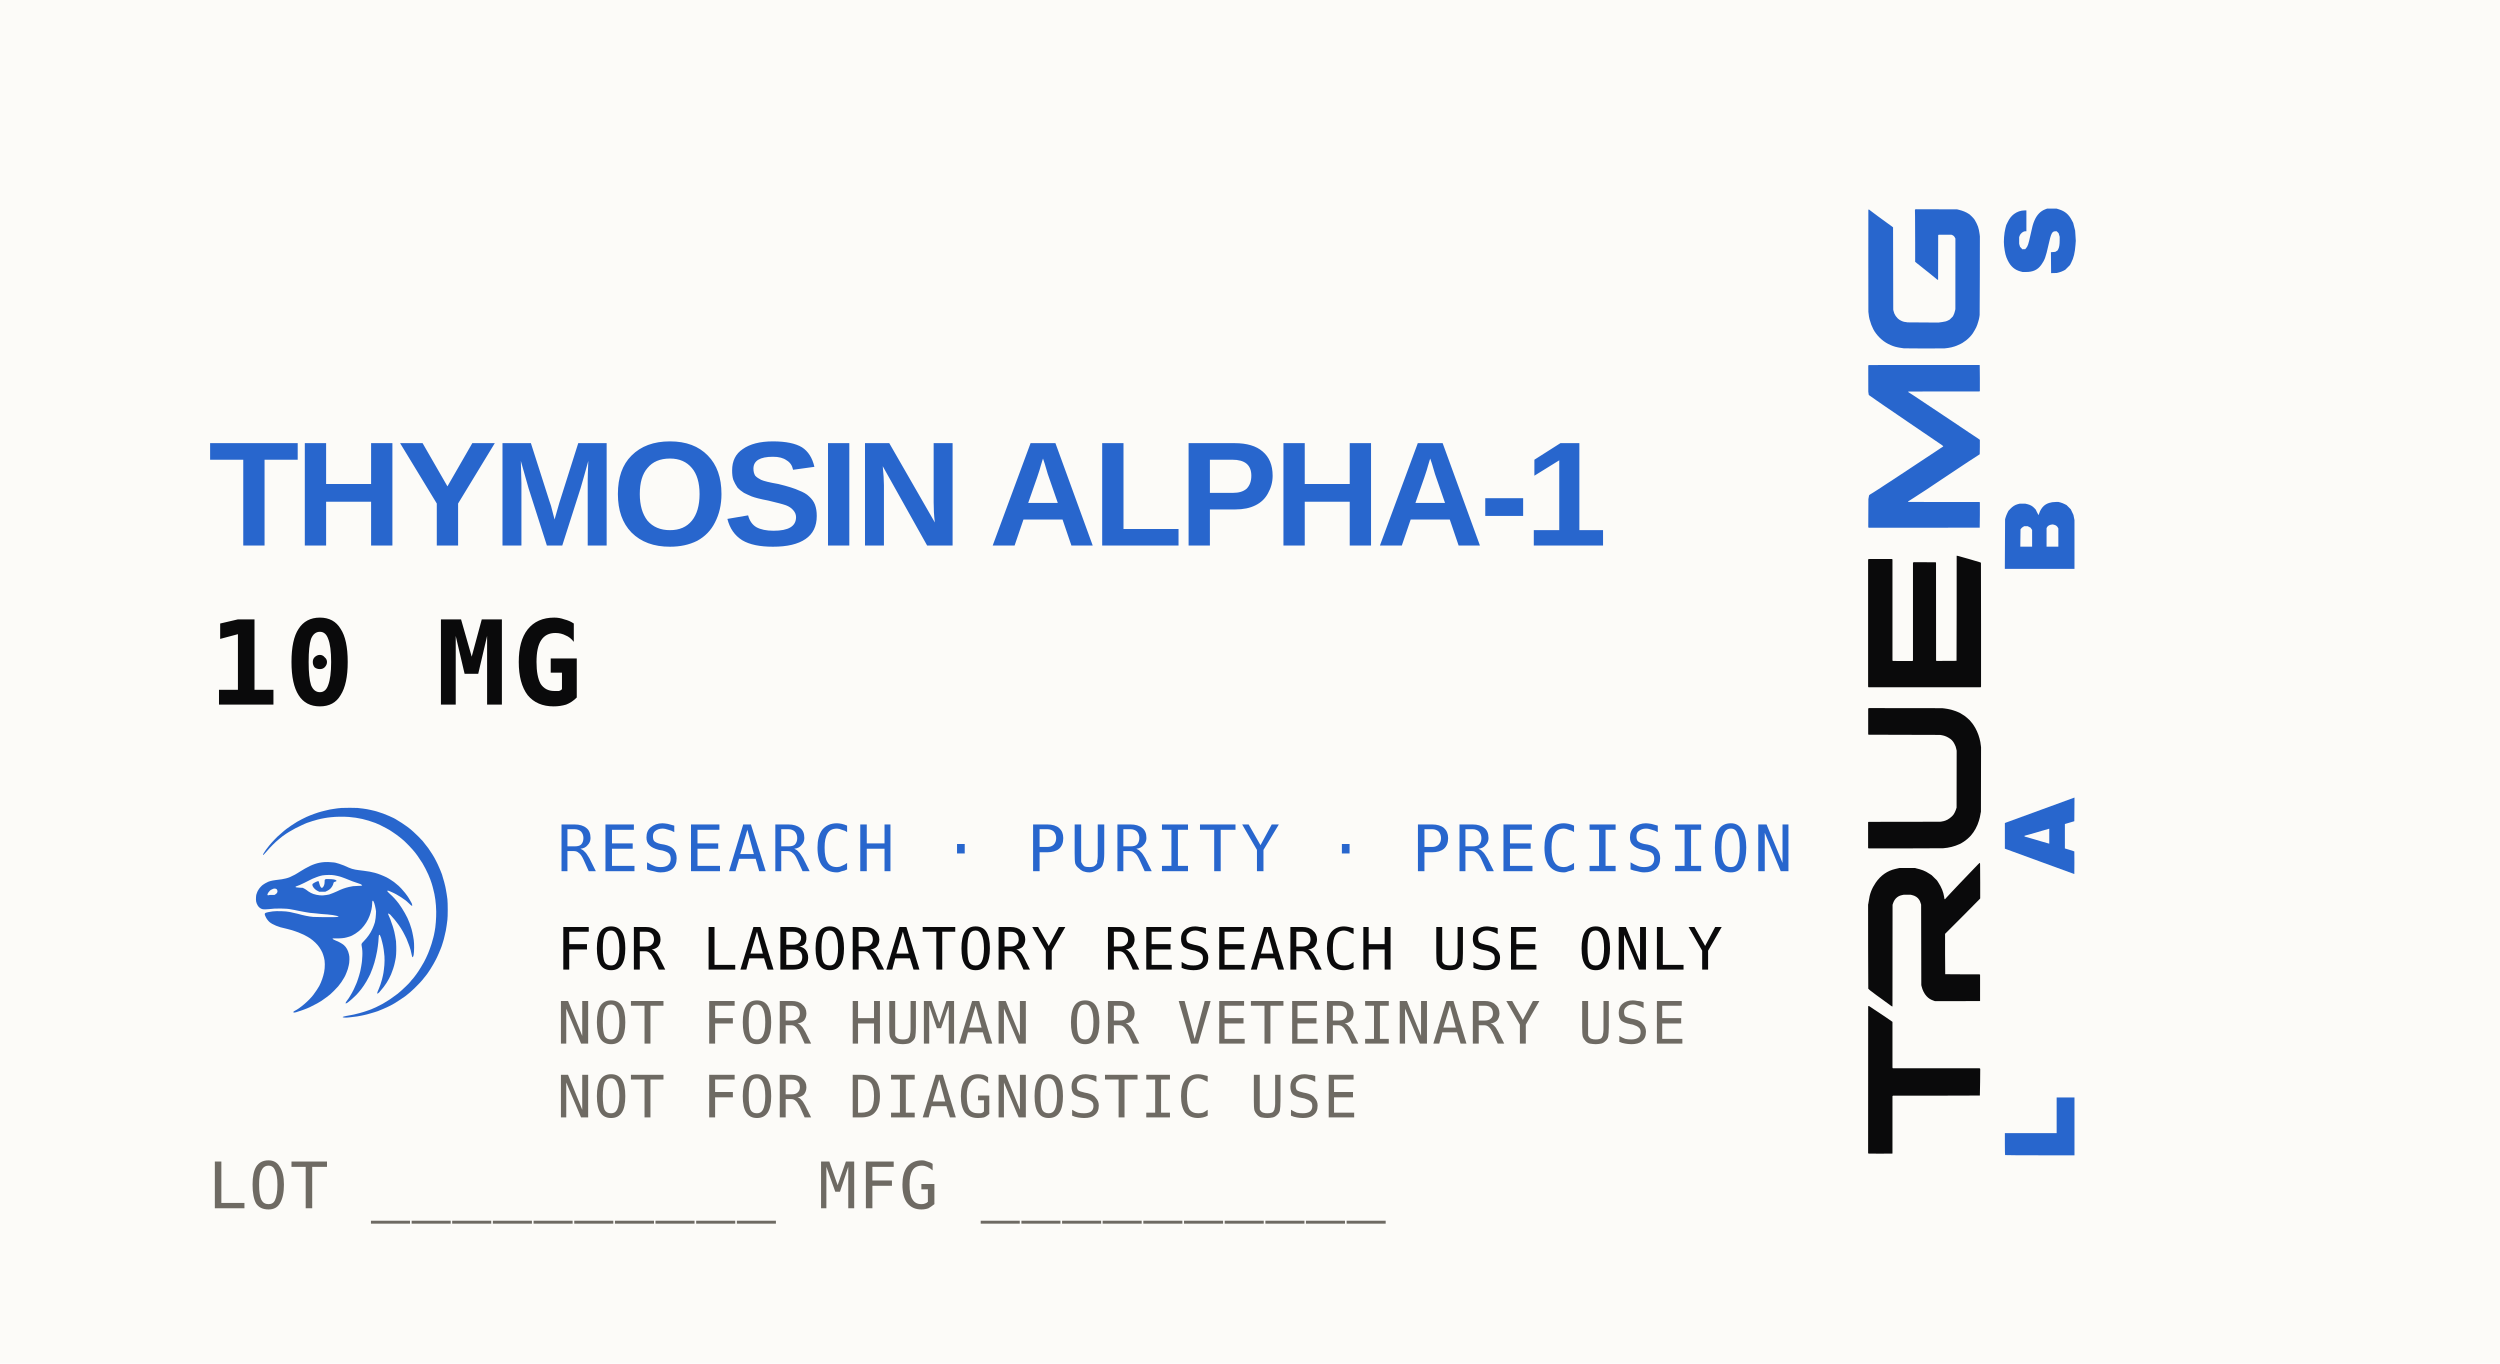
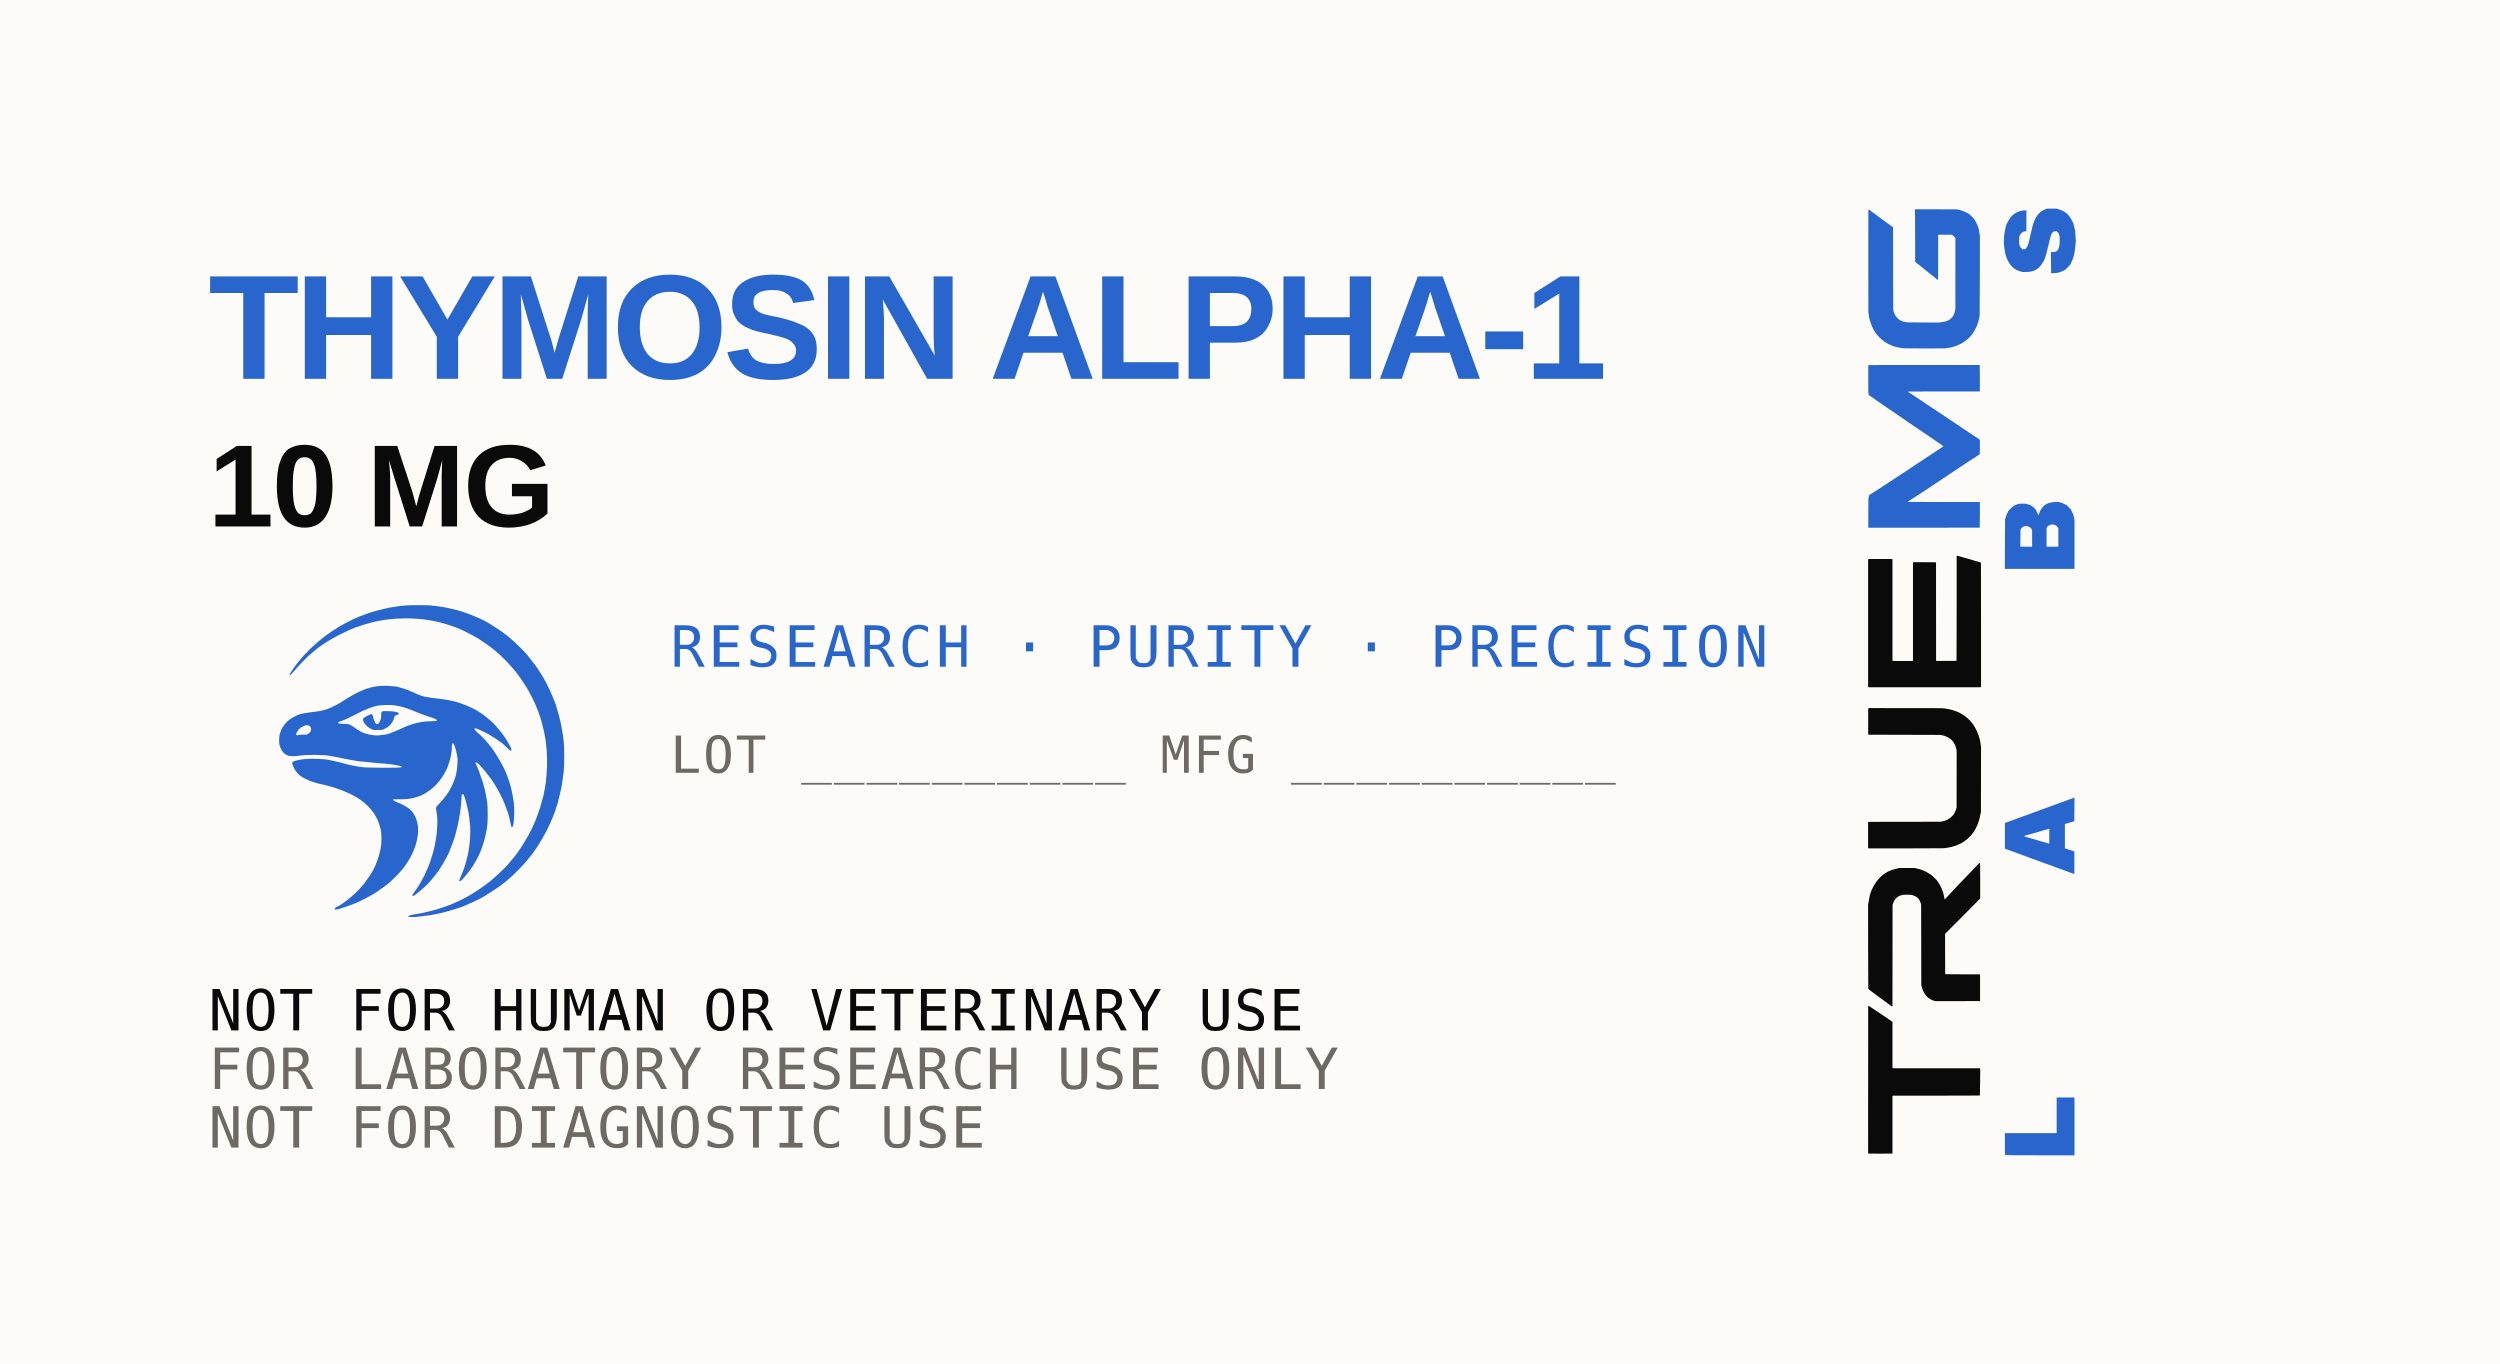
<svg xmlns="http://www.w3.org/2000/svg" width="66.0mm" height="36.0mm" viewBox="0 0 66.0 36.0">
  <rect x="0" y="0" width="66.0" height="36.0" fill="#FCFBF8" />
  <g transform="translate(49.30,30.50) rotate(-90) scale(0.004437)">
    <g transform="translate(0,681) scale(0.025,-0.025)" stroke="none">
      <g fill="#0A0A0B">
        <path d="M465 27020 l-58 -59 -15 -2770 c-8 -1524 0 -2802 18 -2841 l33 -70 6816 0 6815 0 61 -61 61 -61 -3 -10322 c-2 -5867 12 -10336 32 -10355 19 -18 1457 -45 3195 -61 l3160 -28 70 77 70 78 0 10325 0 10325 77 42 78 41 5439 0 5440 0 86 110 c125 160 843 1198 1065 1538 295 455 724 1099 1709 2569 l910 1356 -12 104 -12 103 -17488 9 -17488 9 -59 -58z" />
        <path d="M39653 27037 c-49 -18 -221 -200 -384 -405 -458 -576 -1855 -2468 -2161 -2925 -179 -268 -743 -1037 -1416 -1929 -166 -221 -278 -407 -266 -440 l22 -57 12086 -12 12086 -12 278 -88 c640 -203 1152 -536 1485 -965 307 -395 445 -712 569 -1304 l66 -320 0 -800 0 -800 -66 -300 c-181 -812 -569 -1408 -1152 -1768 -273 -168 -352 -202 -789 -341 l-351 -111 -9580 -21 -9580 -22 -300 -72 c-898 -215 -1753 -647 -2317 -1169 -555 -514 -833 -960 -1109 -1776 l-74 -220 -9 -5315 c-6 -2923 5 -5341 24 -5374 l33 -60 3113 -1 3113 0 48 65 47 66 6 4063 c3 2235 15 4080 27 4100 13 21 2011 36 4813 36 l4790 0 4138 -4134 c2275 -2274 4176 -4155 4224 -4180 l88 -46 3836 0 c2110 0 4003 12 4207 26 l369 26 19 50 c22 57 -449 537 -1427 1453 -693 648 -3219 3069 -3680 3525 -144 143 -513 492 -821 776 -307 284 -765 716 -1018 960 -460 444 -678 647 -1334 1239 l-350 316 13 64 12 65 180 30 c98 16 287 47 419 68 1108 179 2211 624 3280 1324 l560 366 620 626 620 626 263 400 c457 695 732 1203 890 1648 218 612 370 1114 408 1352 14 88 56 250 92 360 l67 200 0 1860 0 1860 -67 280 c-37 154 -105 451 -152 660 -425 1916 -1544 3522 -3281 4711 -1373 939 -2719 1447 -4380 1652 -176 22 -437 66 -580 99 l-260 59 -9960 -6 c-5478 -3 -9999 -20 -10047 -38z" />
        <path d="M73081 27003 l-41 -78 3 -8632 c2 -4748 18 -8831 36 -9073 101 -1383 432 -2698 970 -3860 66 -143 137 -296 156 -340 20 -44 107 -188 194 -320 88 -132 189 -294 225 -360 209 -379 985 -1283 1459 -1702 967 -852 2219 -1538 3517 -1926 650 -194 1101 -302 1480 -354 165 -23 381 -62 480 -87 l180 -46 7678 -14 7679 -14 341 41 c875 105 996 127 1782 328 1078 274 2363 850 3164 1418 90 64 252 177 360 252 187 130 549 429 780 644 172 160 902 995 1009 1154 55 80 204 315 333 521 129 206 275 440 325 520 50 80 106 181 125 225 20 44 83 188 142 320 184 414 294 707 421 1120 67 220 148 481 179 580 32 99 77 306 101 460 24 154 62 337 84 406 22 69 70 384 107 700 l66 574 11 8700 12 8700 -51 100 -50 100 -3067 0 -3067 0 -52 -52 -52 -52 -24 -8508 -24 -8508 -44 -260 c-110 -664 -270 -1122 -588 -1684 -416 -734 -817 -1122 -1520 -1473 -547 -273 -643 -308 -1159 -424 l-449 -100 -6776 10 -6776 11 -200 71 c-110 39 -290 99 -400 133 -249 78 -763 334 -1012 503 -573 388 -1285 1345 -1482 1993 -23 77 -72 239 -109 360 -36 121 -85 364 -108 540 l-41 320 -14 8515 -13 8515 -45 55 -46 55 -3073 0 -3074 0 -42 -77z" />
        <path d="M111470 27037 l-70 -41 0 -13357 0 -13356 77 -42 78 -41 14699 0 c8085 0 14727 11 14761 23 73 29 147 254 589 1797 45 154 107 361 140 460 63 190 147 481 240 830 105 394 171 630 288 1030 333 1138 450 1584 428 1620 l-25 40 -12447 1 c-6847 0 -12469 14 -12496 31 l-47 30 -13 2367 -12 2367 52 52 52 52 11644 8 11643 7 44 44 44 44 13 2601 14 2601 -64 97 -64 98 -11636 0 -11636 0 -65 65 -65 65 9 2319 10 2320 55 55 56 56 12035 0 12036 0 42 77 41 78 0 2733 0 2734 -61 88 -61 87 -15129 1 -15129 0 -70 -41z" />
      </g>
      <g fill="#2866CD">
        <path d="M149428 26991 l-69 -51 0 -13193 c0 -7256 10 -13210 23 -13230 14 -22 1228 -37 3012 -37 l2990 0 48 48 48 48 0 8485 c0 4667 11 8496 24 8510 51 51 137 -27 250 -225 101 -177 300 -490 866 -1360 66 -102 354 -541 640 -976 286 -435 601 -923 700 -1084 99 -162 321 -503 493 -760 172 -256 505 -753 740 -1103 235 -350 445 -663 467 -695 22 -31 510 -762 1084 -1623 574 -861 1170 -1754 1324 -1985 154 -231 405 -609 558 -840 153 -231 503 -754 776 -1163 274 -408 516 -772 538 -808 22 -36 195 -296 384 -577 189 -282 556 -836 816 -1232 1081 -1646 1205 -1838 1541 -2380 75 -121 155 -233 178 -249 22 -17 800 -30 1727 -30 l1686 -1 119 135 c65 75 217 295 338 490 237 384 977 1507 1354 2055 228 331 2457 3644 2617 3889 44 67 699 1051 1456 2187 757 1135 1423 2135 1480 2222 180 274 1884 2825 1961 2936 156 223 1269 1899 1393 2098 72 114 250 393 396 620 l265 412 64 -13 65 -12 10 -8456 10 -8455 45 -54 45 -54 3045 1 c1675 0 3068 15 3097 33 l52 33 3 9997 c2 5498 1 11430 -2 13183 l-5 3187 -64 64 -64 64 -3106 -3 -3106 -4 -378 -57 -379 -56 -90 -91 c-86 -86 -510 -688 -1208 -1715 -174 -255 -384 -561 -468 -680 -84 -119 -276 -396 -427 -616 -151 -220 -458 -665 -682 -990 -1061 -1535 -1504 -2184 -2993 -4392 -102 -151 -291 -424 -420 -606 -395 -558 -1826 -2658 -2692 -3952 -243 -363 -534 -795 -646 -960 -362 -533 -933 -1370 -1216 -1780 -151 -220 -481 -706 -734 -1080 -645 -958 -666 -976 -803 -710 -42 83 -173 285 -290 450 -117 165 -304 439 -414 609 -110 170 -319 485 -464 700 -262 388 -699 1050 -1710 2591 -288 440 -580 881 -649 980 -69 99 -254 378 -411 620 -158 242 -361 548 -451 680 -281 410 -2516 3790 -2639 3990 -64 104 -235 365 -380 580 -145 214 -333 498 -417 630 -84 132 -354 546 -599 920 -245 374 -615 940 -823 1259 -207 318 -435 660 -505 760 -71 99 -211 316 -313 481 -101 165 -291 462 -420 660 -130 198 -296 457 -368 575 -72 117 -167 271 -211 341 -44 69 -139 228 -212 352 -169 288 -192 306 -474 358 -129 23 -333 61 -454 84 l-220 41 -3341 16 -3341 15 -70 -51z" />
        <path d="M200748 27015 c-12 -12 -199 -36 -415 -54 -432 -34 -1041 -135 -1353 -224 -1056 -300 -1666 -529 -2360 -890 -1428 -741 -2792 -2118 -3512 -3547 -409 -812 -663 -1509 -787 -2160 -25 -132 -70 -357 -100 -500 -79 -379 -135 -742 -162 -1060 -43 -494 -55 -9253 -14 -9700 56 -610 149 -1204 259 -1660 102 -419 325 -1132 377 -1200 16 -22 80 -166 140 -320 130 -331 384 -846 530 -1076 305 -481 394 -610 605 -874 491 -615 1084 -1182 1642 -1570 290 -202 1442 -860 1505 -860 28 0 101 -26 164 -59 200 -104 621 -251 1093 -383 253 -70 546 -153 651 -184 105 -31 330 -75 500 -97 170 -23 390 -53 489 -68 99 -14 4347 -33 9440 -40 l9260 -14 540 64 c656 78 1322 222 1791 386 457 161 1227 540 1629 803 397 259 1101 959 1378 1369 420 622 746 1395 972 2303 l125 500 14 4945 15 4946 -71 71 -71 71 -1581 -27 c-870 -14 -3652 -26 -6184 -26 l-4603 0 -358 -430 c-730 -878 -909 -1102 -1673 -2099 -240 -314 -558 -715 -706 -891 -148 -176 -383 -466 -523 -644 -337 -431 -699 -871 -887 -1081 -88 -98 -148 -202 -140 -243 l14 -72 5305 -10 5304 -10 53 -64 53 -63 2 -1507 2 -1506 -91 -224 c-110 -274 -304 -474 -603 -623 l-226 -113 -8400 4 -8400 4 -320 70 c-469 102 -882 246 -1179 409 l-261 145 -360 364 -361 364 -139 260 c-255 475 -361 834 -439 1480 -25 209 -65 499 -88 643 l-43 264 25 3744 25 3744 40 105 c22 58 40 190 41 293 1 337 223 944 505 1380 483 748 1297 1294 2194 1474 l240 48 9794 23 9795 22 117 140 c64 77 166 212 225 299 139 203 491 691 749 1038 529 712 1029 1396 1202 1646 106 153 235 331 287 397 354 447 648 839 1069 1427 120 168 302 408 403 532 l184 226 -13 87 -12 88 -12145 8 c-6680 5 -12155 -1 -12167 -13z" />
      </g>
    </g>
    <g transform="translate(0,811.8) scale(2.00071)">
      <g transform="translate(0,214) scale(0.025,-0.025)" fill="#2866CD" stroke="none">
        <path d="M108180 8534 c-883 -105 -1223 -191 -1720 -433 -723 -354 -1137 -832 -1320 -1524 l-62 -237 -3 -388 c-4 -854 255 -1416 851 -1840 580 -413 916 -536 2354 -856 1425 -317 1640 -428 1640 -841 l0 -141 -113 -114 -114 -113 -214 -63 -214 -64 -425 0 c-504 0 -844 55 -1052 172 l-152 85 -83 134 -83 134 -20 258 -21 258 -1245 -10 -1244 -11 9 -334 9 -334 66 -266 c36 -146 121 -374 189 -506 l125 -240 281 -282 281 -281 281 -146 c560 -291 1154 -435 2099 -509 l500 -39 606 38 606 39 461 117 462 116 312 163 c696 362 1073 805 1299 1525 l94 299 -2 560 -2 560 -94 240 c-217 556 -654 973 -1318 1259 -413 178 -717 261 -1834 501 -954 205 -1224 295 -1434 476 l-146 126 -4 173 -5 172 146 134 147 134 173 52 173 51 400 1 400 1 151 -53 c299 -106 549 -418 549 -685 l0 -122 1240 0 1240 0 0 232 c0 429 -157 880 -432 1244 -232 306 -531 541 -948 745 l-360 176 -388 100 c-588 151 -1538 223 -2092 157z" />
        <path d="M27 8413 c-15 -14 -27 -1877 -27 -4140 l0 -4113 3440 0 3440 0 0 1060 0 1060 -2120 0 -2120 0 0 3080 0 3080 -1293 0 c-712 0 -1306 -12 -1320 -27z" />
        <path d="M36449 8370 c-16 -38 -696 -1897 -1510 -4130 l-1482 -4060 1338 -11 c735 -5 1345 -2 1355 8 10 10 94 267 186 571 l167 552 1453 0 1453 0 166 -560 166 -560 1408 -11 1408 -10 -54 150 c-226 634 -2882 7899 -2925 8001 l-54 130 -1523 0 -1524 0 -28 -70z m1733 -2892 c92 -340 278 -981 413 -1425 135 -444 245 -826 245 -850 l0 -43 -880 0 -880 0 0 35 c0 20 118 428 261 908 144 480 325 1099 402 1375 77 276 150 534 162 574 12 40 41 66 65 58 l43 -14 169 -618z" />
        <path d="M69760 4303 l0 -4143 2902 0 2901 0 309 62 308 62 334 158 333 158 252 251 251 252 125 248 c69 137 153 351 185 477 l60 229 -1 321 c-1 601 -160 1085 -470 1430 -201 224 -556 447 -848 535 -133 40 -241 82 -241 95 0 12 146 91 325 175 l324 152 189 177 c231 216 381 483 460 821 l61 257 0 322 1 321 -62 239 c-83 323 -270 621 -559 892 l-241 226 -260 128 c-143 71 -368 160 -499 198 l-239 69 -2950 15 -2950 15 0 -4142z m4807 2197 c59 -44 145 -145 190 -225 l83 -146 0 -196 0 -196 -90 -178 -90 -178 -136 -91 -136 -90 -994 0 -994 0 0 702 0 702 1030 -12 1030 -12 107 -80z m151 -3079 c149 -77 276 -287 306 -506 l24 -176 -47 -179 c-53 -196 -161 -336 -329 -424 l-108 -56 -1082 0 -1082 0 0 700 0 700 1102 0 1102 0 114 -59z" />
      </g>
    </g>
  </g>
-   <text x="5.5" y="14.40" font-family="Archivo Black, Archivo, Helvetica Neue, Arial, sans-serif" font-weight="900" font-size="3.93" letter-spacing="-0.12" fill="#2866CD">THYMOSIN ALPHA-1</text>
-   <text x="5.5" y="18.60" font-family="IBM Plex Mono, SF Mono, Menlo, monospace" font-weight="600" font-size="3.10" letter-spacing="0.14" fill="#0A0A0B">10 MG</text>
-   <g transform="translate(5.500,20.400) scale(0.004625)">
+   <text x="5.5" y="10.00" font-family="Archivo Black, Archivo, Helvetica Neue, Arial, sans-serif" font-weight="900" font-size="3.93" letter-spacing="-0.12" fill="#2866CD">THYMOSIN ALPHA-1</text>
+   <text x="5.5" y="13.90" font-family="Archivo Black, Archivo, Helvetica Neue, Arial, sans-serif" font-weight="900" font-size="3.10" letter-spacing="-0.04" fill="#0A0A0B">10 MG</text>
+   <g transform="translate(5.500,14.600) scale(0.006875)">
    <g transform="translate(0,1600) scale(0.025,-0.025)" fill="#2866CD" stroke="none">
      <path d="M30400 55957 c-297 -16 -720 -59 -940 -94 -220 -35 -598 -91 -840 -124 -768 -105 -982 -149 -2060 -419 -187 -47 -520 -130 -740 -184 -821 -204 -2477 -801 -3440 -1242 -528 -241 -1624 -809 -2100 -1086 -590 -345 -2063 -1335 -2434 -1636 -184 -150 -429 -344 -546 -432 -225 -171 -418 -340 -1592 -1400 -171 -154 -354 -346 -408 -427 -53 -81 -151 -178 -217 -217 -65 -39 -332 -323 -591 -631 -260 -307 -536 -632 -615 -722 -79 -90 -204 -252 -278 -361 -74 -110 -192 -263 -262 -340 -114 -126 -263 -343 -696 -1013 -216 -334 -206 -561 14 -319 54 61 220 236 368 390 148 154 351 382 453 506 583 717 1913 2044 2524 2520 187 146 376 305 420 354 124 139 986 773 1403 1033 152 95 430 269 617 387 719 454 2073 1166 2860 1505 308 133 603 269 657 303 136 88 871 359 1323 488 209 60 422 131 472 159 51 28 280 93 509 144 229 52 529 139 668 194 138 54 485 138 771 186 286 48 664 121 840 162 176 41 500 94 720 119 220 24 553 61 740 82 1195 135 2877 157 4140 55 2107 -171 3829 -563 6000 -1368 547 -203 1543 -682 2440 -1172 805 -441 925 -512 1273 -757 172 -121 406 -279 520 -351 314 -199 918 -640 1261 -920 168 -138 414 -333 546 -433 671 -512 2476 -2380 3072 -3178 171 -230 399 -535 507 -678 203 -270 597 -862 1144 -1720 301 -472 1075 -1973 1331 -2582 244 -582 288 -689 440 -1078 157 -402 526 -1548 526 -1634 0 -25 63 -271 139 -546 425 -1525 659 -3281 692 -5200 24 -1413 -143 -3550 -352 -4500 -43 -198 -116 -563 -160 -812 -45 -249 -115 -537 -156 -640 -40 -103 -95 -296 -122 -428 -70 -351 -400 -1420 -556 -1800 -45 -110 -126 -335 -179 -500 -303 -935 -1266 -2951 -1690 -3540 -48 -66 -136 -217 -195 -335 -59 -118 -223 -384 -363 -590 -141 -206 -291 -442 -333 -525 -80 -157 -865 -1223 -1119 -1521 -80 -93 -265 -302 -411 -463 -146 -160 -293 -345 -327 -409 -114 -218 -2195 -2185 -2830 -2676 -482 -373 -1297 -962 -1638 -1185 -187 -123 -392 -257 -455 -299 -933 -620 -1772 -1089 -2765 -1547 -1211 -558 -1273 -583 -2220 -892 -165 -54 -462 -153 -659 -220 -404 -137 -1597 -460 -1841 -499 -88 -14 -268 -60 -400 -101 -132 -42 -497 -113 -811 -159 -315 -46 -711 -117 -880 -159 -170 -41 -410 -95 -534 -119 -231 -46 -397 -133 -347 -183 95 -94 798 -124 1312 -56 165 22 480 57 700 78 872 82 1752 214 2260 340 209 52 470 107 580 122 229 33 1212 293 1670 443 170 56 494 152 720 213 225 62 554 167 730 234 812 310 1131 440 1222 499 54 35 216 108 361 162 314 117 1446 662 1757 846 121 71 355 207 520 301 366 210 1934 1241 2396 1576 184 134 481 371 660 526 178 155 414 350 524 433 303 227 1686 1577 2220 2165 530 584 702 788 1026 1220 124 165 288 365 363 445 76 80 195 237 265 348 69 111 214 324 322 474 107 150 267 390 356 533 591 958 912 1505 1022 1741 70 149 190 374 268 501 77 128 192 355 255 505 63 150 272 615 464 1033 191 418 388 895 437 1060 48 165 128 376 176 469 47 93 114 299 147 457 34 159 105 389 159 511 54 123 134 394 178 603 44 209 133 578 197 820 205 766 368 1607 466 2396 53 420 127 980 164 1244 103 719 104 3773 2 4678 -40 351 -80 651 -89 666 -10 15 -53 304 -97 642 -44 338 -123 794 -176 1014 -53 220 -110 499 -126 620 -35 263 -450 1784 -595 2180 -56 154 -103 326 -103 383 -1 57 -46 192 -102 300 -55 108 -130 296 -165 417 -36 121 -106 301 -157 400 -51 99 -137 297 -190 440 -127 339 -665 1495 -792 1700 -54 88 -134 241 -177 340 -180 415 -1143 1960 -1598 2567 -399 531 -784 1023 -1271 1625 -285 353 -1603 1669 -2131 2128 -215 187 -483 422 -594 522 -112 101 -303 252 -424 337 -121 85 -274 203 -340 262 -268 241 -2259 1538 -2760 1799 -154 81 -352 185 -440 232 -251 134 -937 448 -980 448 -21 0 -151 53 -289 119 -523 248 -1616 649 -2243 823 -194 54 -383 113 -420 133 -38 19 -212 65 -388 103 -176 37 -574 130 -885 205 -311 75 -689 154 -840 175 -151 22 -572 84 -935 139 -363 54 -912 118 -1220 141 -624 46 -2827 46 -3660 -1z" />
      <path d="M26520 43595 c-1503 -101 -2804 -534 -4460 -1485 -714 -409 -983 -571 -1100 -661 -55 -43 -163 -110 -240 -149 -77 -40 -201 -119 -276 -176 -252 -192 -912 -540 -1832 -966 -362 -168 -1371 -434 -1832 -483 -220 -24 -849 -105 -1397 -181 -1084 -151 -1615 -302 -2108 -598 -124 -75 -244 -136 -267 -136 -23 0 -123 -62 -222 -138 -99 -75 -243 -170 -319 -210 -194 -101 -835 -791 -958 -1032 -57 -110 -148 -261 -204 -335 -55 -74 -113 -191 -127 -260 -15 -69 -77 -242 -139 -385 -93 -215 -119 -350 -150 -780 -62 -878 26 -1314 388 -1935 234 -401 636 -717 1052 -828 273 -73 1001 -73 1501 0 1439 208 4011 182 5050 -52 99 -22 459 -87 800 -145 341 -57 728 -138 860 -179 132 -41 510 -114 840 -162 330 -47 780 -129 1000 -181 220 -51 607 -113 860 -136 253 -24 865 -80 1360 -124 495 -45 981 -98 1080 -118 99 -20 306 -37 460 -38 354 -3 1780 -140 2269 -220 561 -91 1231 -246 1282 -297 107 -107 -50 -145 -708 -168 -1005 -37 -4364 -9 -5019 41 -919 71 -2277 343 -3524 706 -295 86 -642 164 -1920 435 -801 170 -2892 235 -3833 119 -689 -85 -1433 -246 -1627 -352 -142 -77 -161 -105 -172 -254 -7 -100 14 -219 54 -296 36 -70 115 -247 175 -392 132 -321 525 -849 832 -1119 668 -585 2172 -1205 3551 -1464 184 -34 412 -90 507 -124 95 -34 263 -78 373 -99 481 -89 2334 -717 2607 -883 70 -43 250 -120 400 -172 244 -83 464 -195 1313 -665 764 -423 1614 -1125 2248 -1858 531 -613 1106 -1620 1268 -2220 39 -143 124 -429 189 -636 240 -761 257 -2233 37 -3317 -217 -1075 -632 -2255 -1116 -3173 -229 -434 -819 -1321 -1340 -2014 -1001 -1331 -3082 -3113 -4317 -3698 -201 -95 -291 -207 -251 -311 40 -104 505 -42 935 126 201 79 390 143 420 143 30 0 161 38 291 85 130 47 425 153 656 235 1057 378 1752 700 3120 1446 773 421 1073 619 2200 1450 708 522 898 688 1617 1407 888 889 1167 1215 1709 1992 459 658 952 1543 1074 1925 28 88 87 232 131 320 162 320 426 1184 487 1588 34 226 81 482 105 568 24 86 47 446 51 800 5 574 -6 700 -108 1164 -196 892 -591 1610 -1163 2111 -348 305 -1330 854 -1763 986 -288 88 -828 392 -822 463 7 83 242 104 886 80 867 -32 1816 58 2336 222 198 62 469 141 603 175 749 190 2014 1010 2759 1788 834 871 1481 1889 1872 2948 371 1003 586 2015 587 2767 0 510 43 700 159 700 169 0 460 -829 623 -1780 l107 -620 -22 -660 c-20 -592 -86 -1119 -231 -1831 -41 -202 -387 -1161 -474 -1316 -22 -40 -93 -192 -157 -337 -367 -838 -1079 -1848 -1882 -2673 -599 -615 -608 -633 -509 -1135 146 -744 192 -1447 147 -2272 -48 -871 -109 -1582 -139 -1632 -12 -18 -67 -361 -124 -762 -56 -401 -146 -867 -198 -1036 -53 -168 -107 -378 -122 -466 -14 -88 -78 -322 -141 -520 -64 -198 -160 -504 -214 -680 -152 -499 -411 -1216 -459 -1274 -24 -29 -90 -177 -147 -329 -57 -152 -145 -349 -195 -437 -51 -88 -122 -250 -158 -360 -36 -110 -119 -281 -185 -380 -66 -99 -120 -197 -120 -218 0 -20 -72 -160 -160 -310 -88 -149 -235 -402 -327 -562 -315 -549 -487 -810 -761 -1157 -516 -654 -501 -911 32 -556 404 269 1699 1403 2036 1782 132 149 367 412 523 584 778 860 1696 2237 2305 3457 131 264 289 579 351 700 62 121 141 322 177 448 36 125 128 358 204 519 77 160 140 315 140 345 0 29 52 183 115 341 392 980 975 3467 1107 4727 32 308 86 767 118 1020 33 253 61 649 62 880 5 962 253 961 558 -3 94 -296 211 -735 261 -977 49 -242 135 -611 191 -820 55 -209 121 -587 145 -840 25 -253 62 -559 82 -680 172 -1013 156 -2619 -38 -3940 -42 -286 -88 -619 -102 -740 -14 -121 -76 -427 -137 -680 -61 -253 -150 -622 -197 -820 -127 -538 -590 -1900 -721 -2122 -39 -66 -146 -312 -238 -546 -153 -393 -176 -552 -79 -552 54 0 393 237 393 275 0 17 149 195 331 395 955 1050 1835 2420 2383 3710 337 792 716 1965 832 2574 36 190 109 535 161 766 162 707 225 1653 199 3000 -22 1204 -30 1285 -245 2420 -174 915 -259 1298 -325 1453 -34 81 -78 246 -98 366 -20 121 -90 346 -154 500 -65 155 -172 452 -238 661 -219 697 -371 1096 -590 1549 -225 468 -255 587 -158 625 60 23 542 -311 542 -375 0 -18 167 -210 371 -426 204 -216 424 -465 490 -553 65 -88 227 -295 361 -460 806 -1000 1475 -2061 2055 -3260 159 -330 307 -633 329 -674 87 -161 473 -1149 536 -1371 37 -129 117 -352 179 -495 130 -300 330 -1063 443 -1694 78 -431 162 -666 238 -666 74 0 192 250 233 495 136 809 151 2549 29 3405 -164 1155 -478 2567 -677 3046 -53 129 -120 333 -147 454 -28 121 -91 301 -140 400 -49 99 -112 252 -139 340 -263 842 -1447 2937 -2313 4092 -647 863 -1321 1593 -2113 2292 -380 335 -559 564 -507 649 35 57 368 -4 513 -94 72 -44 234 -116 359 -159 125 -43 285 -113 354 -156 69 -43 225 -117 346 -164 193 -76 779 -416 1600 -929 143 -89 368 -246 500 -349 132 -103 324 -236 427 -295 103 -59 226 -156 273 -217 47 -60 209 -209 361 -330 151 -121 341 -298 423 -393 147 -172 412 -367 500 -367 65 0 11 374 -86 593 -41 95 -200 374 -352 620 -152 246 -308 510 -346 587 -75 150 -584 868 -818 1153 -619 756 -1136 1324 -1463 1607 -910 786 -1306 1090 -1806 1385 -172 102 -385 235 -473 295 -208 143 -717 397 -1153 577 -191 79 -504 209 -697 289 -192 80 -485 187 -650 238 -165 50 -453 139 -640 196 -545 168 -1843 407 -2580 476 -374 34 -869 97 -1100 139 -231 41 -582 94 -780 116 -361 41 -1191 293 -1520 460 -595 303 -1597 706 -2220 892 -828 248 -1011 292 -1227 295 -114 1 -339 19 -500 39 -451 57 -1085 72 -1593 38z m1750 -2955 c603 -47 1755 -303 2219 -493 182 -75 385 -148 451 -164 66 -15 237 -80 380 -143 809 -358 2387 -945 3079 -1146 331 -96 539 -198 665 -324 l62 -61 -65 -65 c-53 -53 -213 -68 -952 -89 -973 -28 -1196 -54 -1970 -230 -915 -207 -1807 -533 -2759 -1007 -349 -173 -1455 -617 -1800 -722 -198 -60 -1095 -189 -1477 -212 -768 -46 -2093 236 -2671 568 -510 292 -675 400 -952 621 -165 132 -444 309 -620 393 l-320 152 -722 36 c-406 19 -761 55 -810 82 -106 56 -115 157 -18 191 39 13 178 68 310 123 132 55 384 151 560 213 176 62 653 285 1060 495 407 211 947 483 1200 605 253 122 559 273 680 335 121 62 328 144 460 181 132 37 313 110 402 161 90 52 307 131 483 176 176 45 382 108 458 139 375 156 1784 254 2667 185z m-12741 -3188 c84 -49 157 -141 206 -259 153 -369 -11 -726 -452 -985 l-183 -108 -600 0 c-407 0 -628 -16 -687 -50 -118 -67 -232 -63 -294 11 -172 208 461 1091 900 1255 118 44 284 119 368 165 187 103 540 89 742 -29z" />
      <path d="M26687 39620 l-119 -100 -18 -470 c-17 -409 -36 -512 -147 -790 -197 -494 -466 -674 -672 -450 -159 174 -361 642 -408 950 -51 326 -114 458 -237 490 -131 34 -1056 -420 -1251 -615 -316 -316 318 -1235 1125 -1629 l379 -186 681 3 680 2 425 205 c315 151 495 269 691 452 333 312 649 831 725 1190 68 324 93 351 426 450 314 94 364 159 230 301 -178 190 -840 297 -1832 297 l-559 0 -119 -100z" />
    </g>
  </g>
-   <text x="14.70" y="23.00" font-family="IBM Plex Mono, SF Mono, Menlo, monospace" font-size="1.71" letter-spacing="0.1" fill="#2866CD">RESEARCH · PURITY · PRECISION</text>
-   <text x="14.70" y="25.60" font-family="IBM Plex Mono, SF Mono, Menlo, monospace" font-size="1.55" letter-spacing="0.03" fill="#0A0A0B">FOR LABORATORY RESEARCH USE ONLY</text>
-   <text x="14.70" y="27.55" font-family="IBM Plex Mono, SF Mono, Menlo, monospace" font-size="1.55" letter-spacing="0.03" fill="#6E6A63">NOT FOR HUMAN OR VETERINARY USE</text>
-   <text x="14.70" y="29.50" font-family="IBM Plex Mono, SF Mono, Menlo, monospace" font-size="1.55" letter-spacing="0.03" fill="#6E6A63">NOT FOR DIAGNOSTIC USE</text>
-   <text x="5.5" y="31.90" font-family="IBM Plex Mono, SF Mono, Menlo, monospace" font-size="1.70" letter-spacing="0.05" fill="#6E6A63">LOT __________   MFG __________</text>
+   <text x="17.70" y="17.60" font-family="IBM Plex Mono, SF Mono, Menlo, monospace" font-size="1.50" letter-spacing="0.1" fill="#2866CD">RESEARCH · PURITY · PRECISION</text>
+   <text x="17.70" y="20.40" font-family="IBM Plex Mono, SF Mono, Menlo, monospace" font-size="1.35" letter-spacing="0.05" fill="#6E6A63">LOT __________  MFG __________</text>
+   <text x="5.5" y="27.20" font-family="IBM Plex Mono, SF Mono, Menlo, monospace" font-size="1.50" letter-spacing="0.03" fill="#0A0A0B">NOT FOR HUMAN OR VETERINARY USE</text>
+   <text x="5.5" y="28.75" font-family="IBM Plex Mono, SF Mono, Menlo, monospace" font-size="1.50" letter-spacing="0.03" fill="#6E6A63">FOR LABORATORY RESEARCH USE ONLY</text>
+   <text x="5.5" y="30.30" font-family="IBM Plex Mono, SF Mono, Menlo, monospace" font-size="1.50" letter-spacing="0.03" fill="#6E6A63">NOT FOR DIAGNOSTIC USE</text>
</svg>
